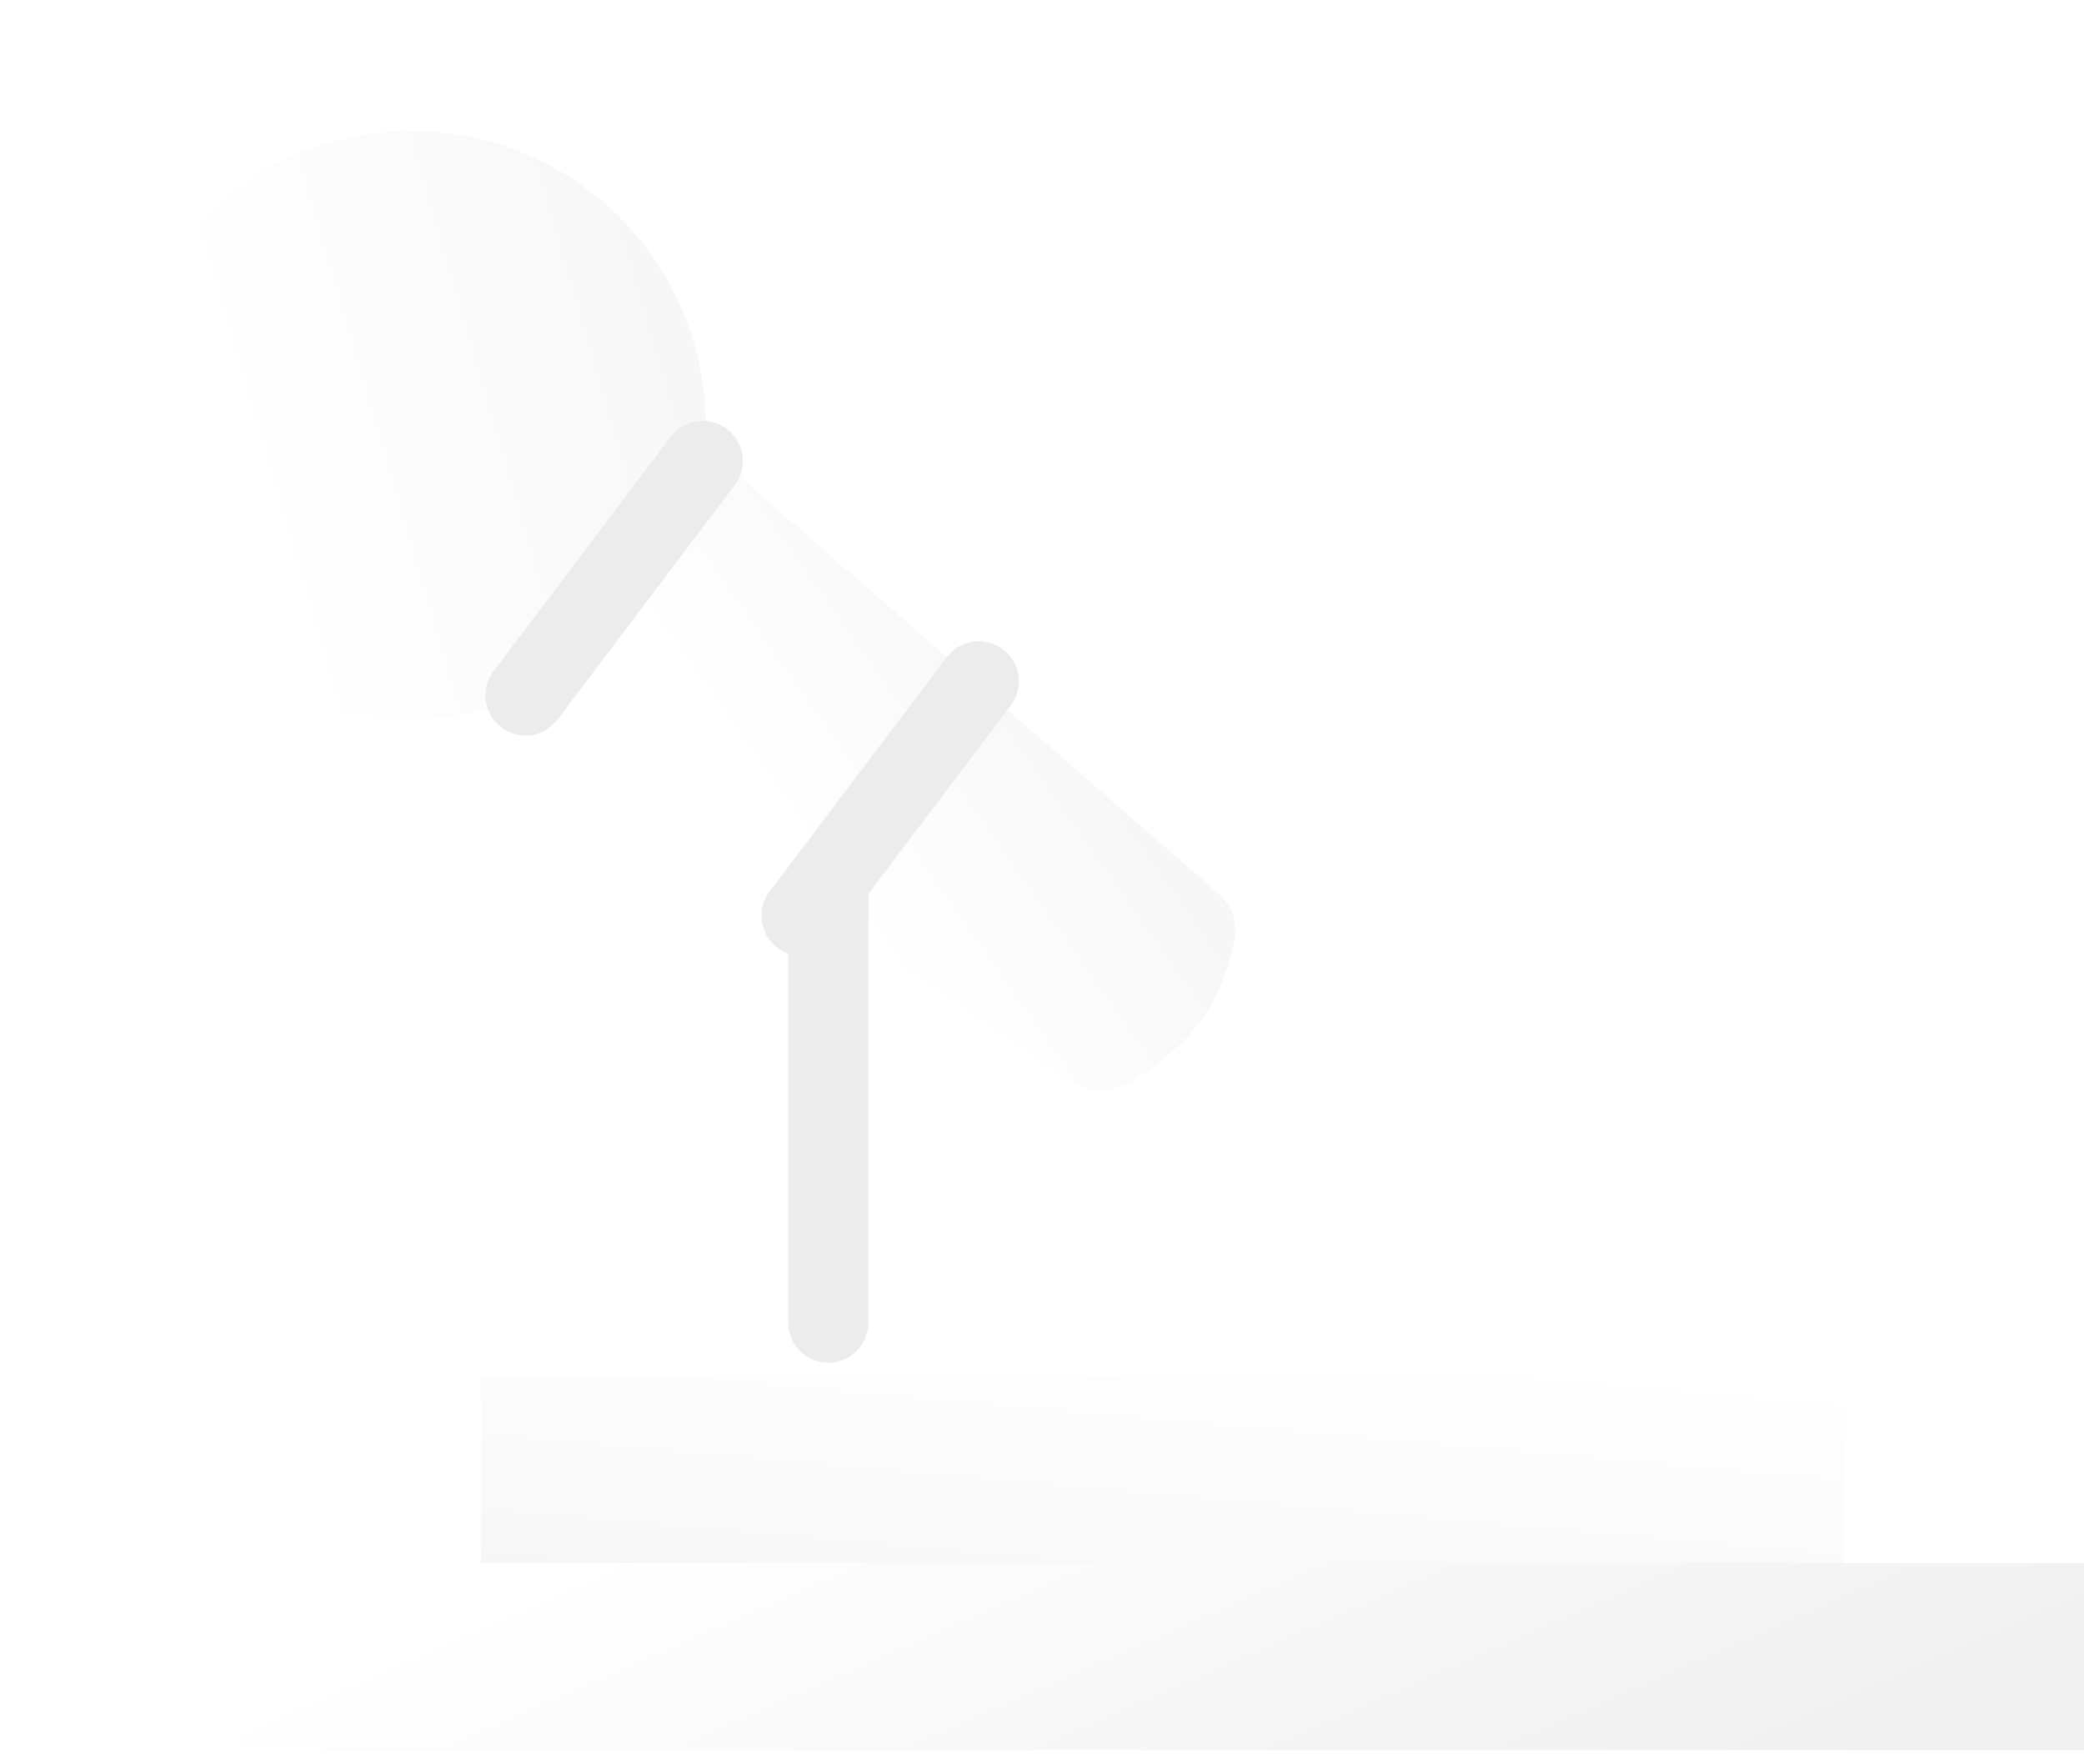
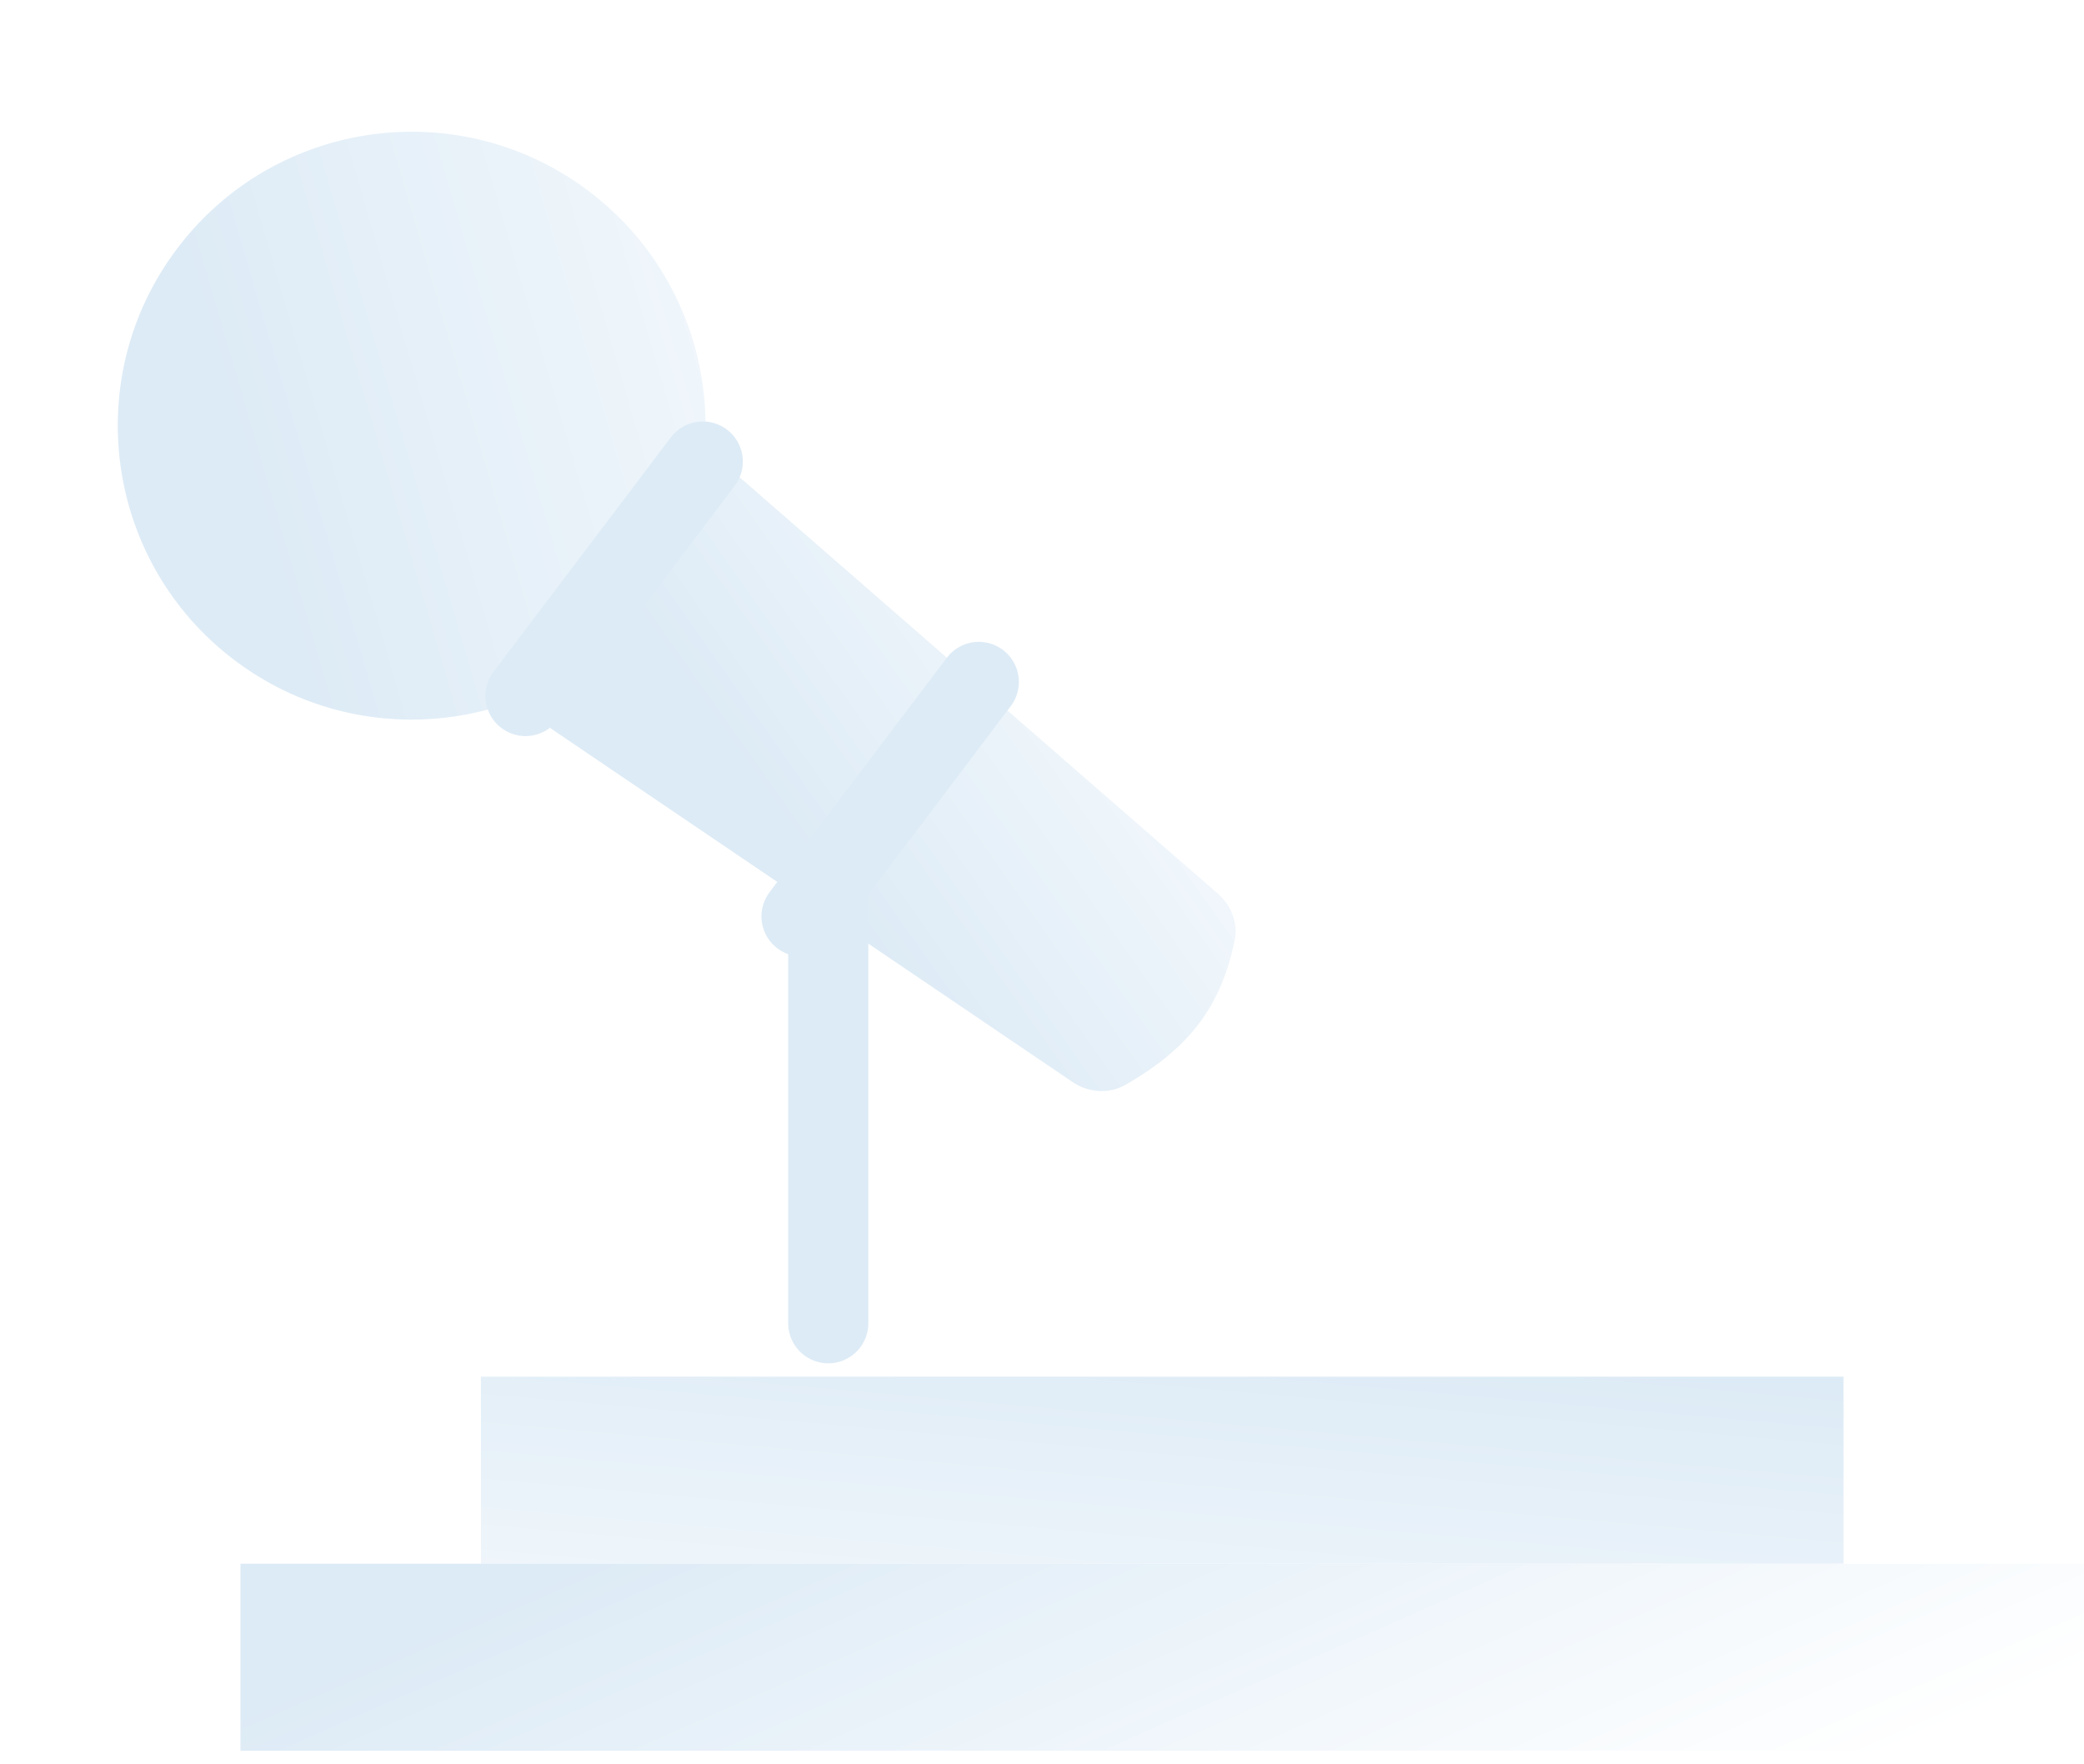
<svg xmlns="http://www.w3.org/2000/svg" width="78" height="66" viewBox="0 0 78 66" fill="none">
-   <rect x="18" y="51.5" width="51" height="7" fill="url(#paint0_linear_4427_7644)" />
-   <rect x="9" y="58.5" width="69" height="7" fill="url(#paint1_linear_4427_7644)" />
-   <circle cx="15.409" cy="15.909" r="11" transform="rotate(-52.9066 15.4085 15.9089)" fill="url(#paint2_linear_4427_7644)" />
-   <path d="M20.712 27.305C19.764 26.662 19.548 25.356 20.239 24.443L24.913 18.261C25.612 17.336 26.948 17.198 27.822 17.959L45.579 33.421C46.084 33.861 46.348 34.528 46.21 35.184C45.703 37.597 44.577 39.168 42.125 40.577C41.503 40.934 40.732 40.871 40.138 40.469L20.712 27.305Z" fill="url(#paint3_linear_4427_7644)" />
-   <path d="M19.669 26.025L26.303 17.251" stroke="#ECECEC" stroke-width="3" stroke-linecap="round" />
-   <path d="M30 34.273L36.634 25.499" stroke="#ECECEC" stroke-width="3" stroke-linecap="round" />
-   <path d="M31 49.5L31 33.5" stroke="#ECECEC" stroke-width="3" stroke-linecap="round" />
+   <rect x="18" y="51.523" width="51" height="7" fill="url(#paint0_linear_4691_18691)" />
+   <rect x="9" y="58.523" width="69" height="7" fill="url(#paint1_linear_4691_18691)" />
+   <circle cx="15.409" cy="15.932" r="11" transform="rotate(-52.9066 15.4085 15.9319)" fill="url(#paint2_linear_4691_18691)" />
+   <path d="M20.712 27.328C19.764 26.685 19.548 25.379 20.239 24.466L24.914 18.284C25.613 17.359 26.948 17.221 27.822 17.982L45.579 33.444C46.084 33.884 46.348 34.551 46.21 35.206C45.703 37.62 44.577 39.191 42.125 40.599C41.503 40.957 40.732 40.895 40.138 40.492L20.712 27.328Z" fill="url(#paint3_linear_4691_18691)" />
+   <path d="M19.669 26.048L26.303 17.274" stroke="#DDEBF6" stroke-width="3" stroke-linecap="round" />
+   <path d="M30 34.296L36.634 25.522" stroke="#DDEBF6" stroke-width="3" stroke-linecap="round" />
+   <path d="M31 49.523L31 33.523" stroke="#DDEBF6" stroke-width="3" stroke-linecap="round" />
  <defs>
-     <linearGradient id="paint0_linear_4427_7644" x1="19.5" y1="47.5" x2="17.637" y2="68.51" gradientUnits="userSpaceOnUse">
-       <stop stop-color="white" />
-       <stop offset="1" stop-color="#F0F0F0" />
+     <linearGradient id="paint0_linear_4691_18691" x1="19.5" y1="47.523" x2="17.637" y2="68.533" gradientUnits="userSpaceOnUse">
+       <stop stop-color="#DDEBF6" />
+       <stop offset="1" stop-color="white" />
    </linearGradient>
-     <linearGradient id="paint1_linear_4427_7644" x1="9" y1="64" x2="19.602" y2="88.132" gradientUnits="userSpaceOnUse">
-       <stop stop-color="white" />
-       <stop offset="1" stop-color="#F0F0F0" />
+     <linearGradient id="paint1_linear_4691_18691" x1="9" y1="64.023" x2="19.602" y2="88.155" gradientUnits="userSpaceOnUse">
+       <stop stop-color="#DDEBF6" />
+       <stop offset="1" stop-color="white" />
    </linearGradient>
-     <linearGradient id="paint2_linear_4427_7644" x1="15.409" y1="4.909" x2="41.119" y2="24.031" gradientUnits="userSpaceOnUse">
-       <stop stop-color="white" />
-       <stop offset="1" stop-color="#F0F0F0" />
+     <linearGradient id="paint2_linear_4691_18691" x1="15.409" y1="4.932" x2="41.119" y2="24.054" gradientUnits="userSpaceOnUse">
+       <stop stop-color="#DDEBF6" />
+       <stop offset="1" stop-color="white" />
    </linearGradient>
-     <linearGradient id="paint3_linear_4427_7644" x1="22.587" y1="21.337" x2="39.539" y2="9.367" gradientUnits="userSpaceOnUse">
-       <stop stop-color="white" />
-       <stop offset="1" stop-color="#F0F0F0" />
+     <linearGradient id="paint3_linear_4691_18691" x1="22.587" y1="21.36" x2="39.54" y2="9.39" gradientUnits="userSpaceOnUse">
+       <stop stop-color="#DDEBF6" />
+       <stop offset="1" stop-color="white" />
    </linearGradient>
  </defs>
</svg>
